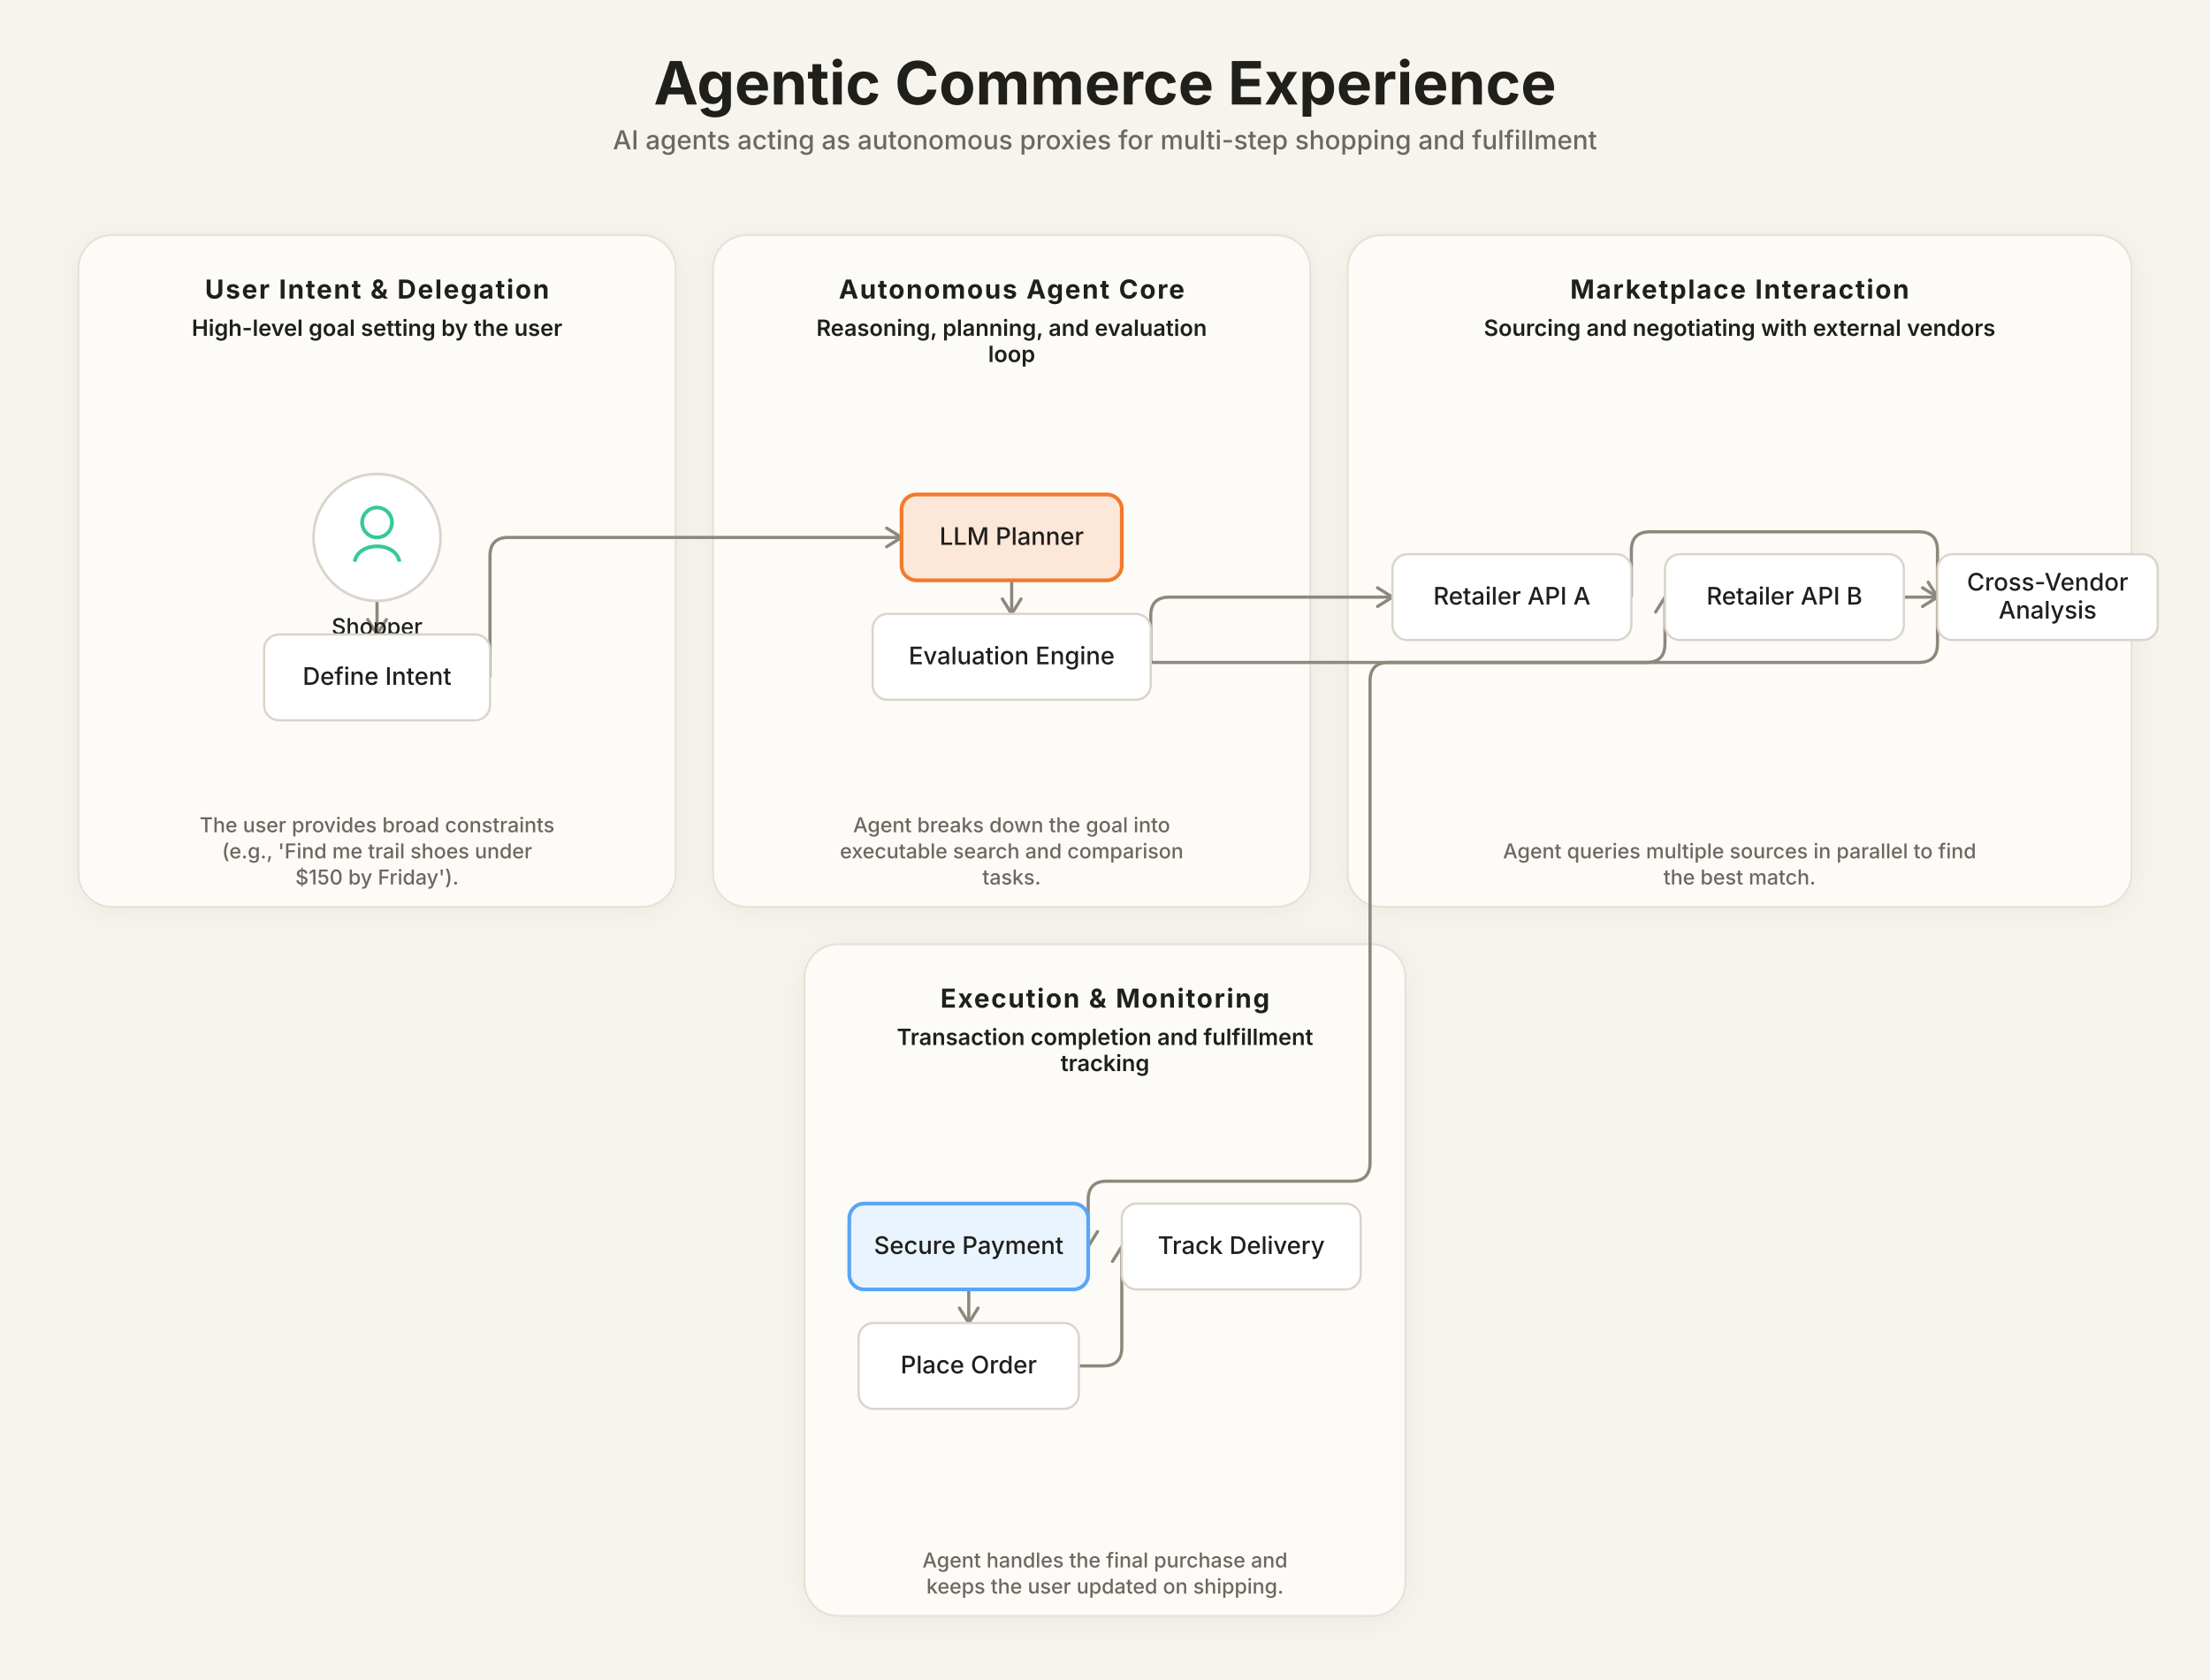
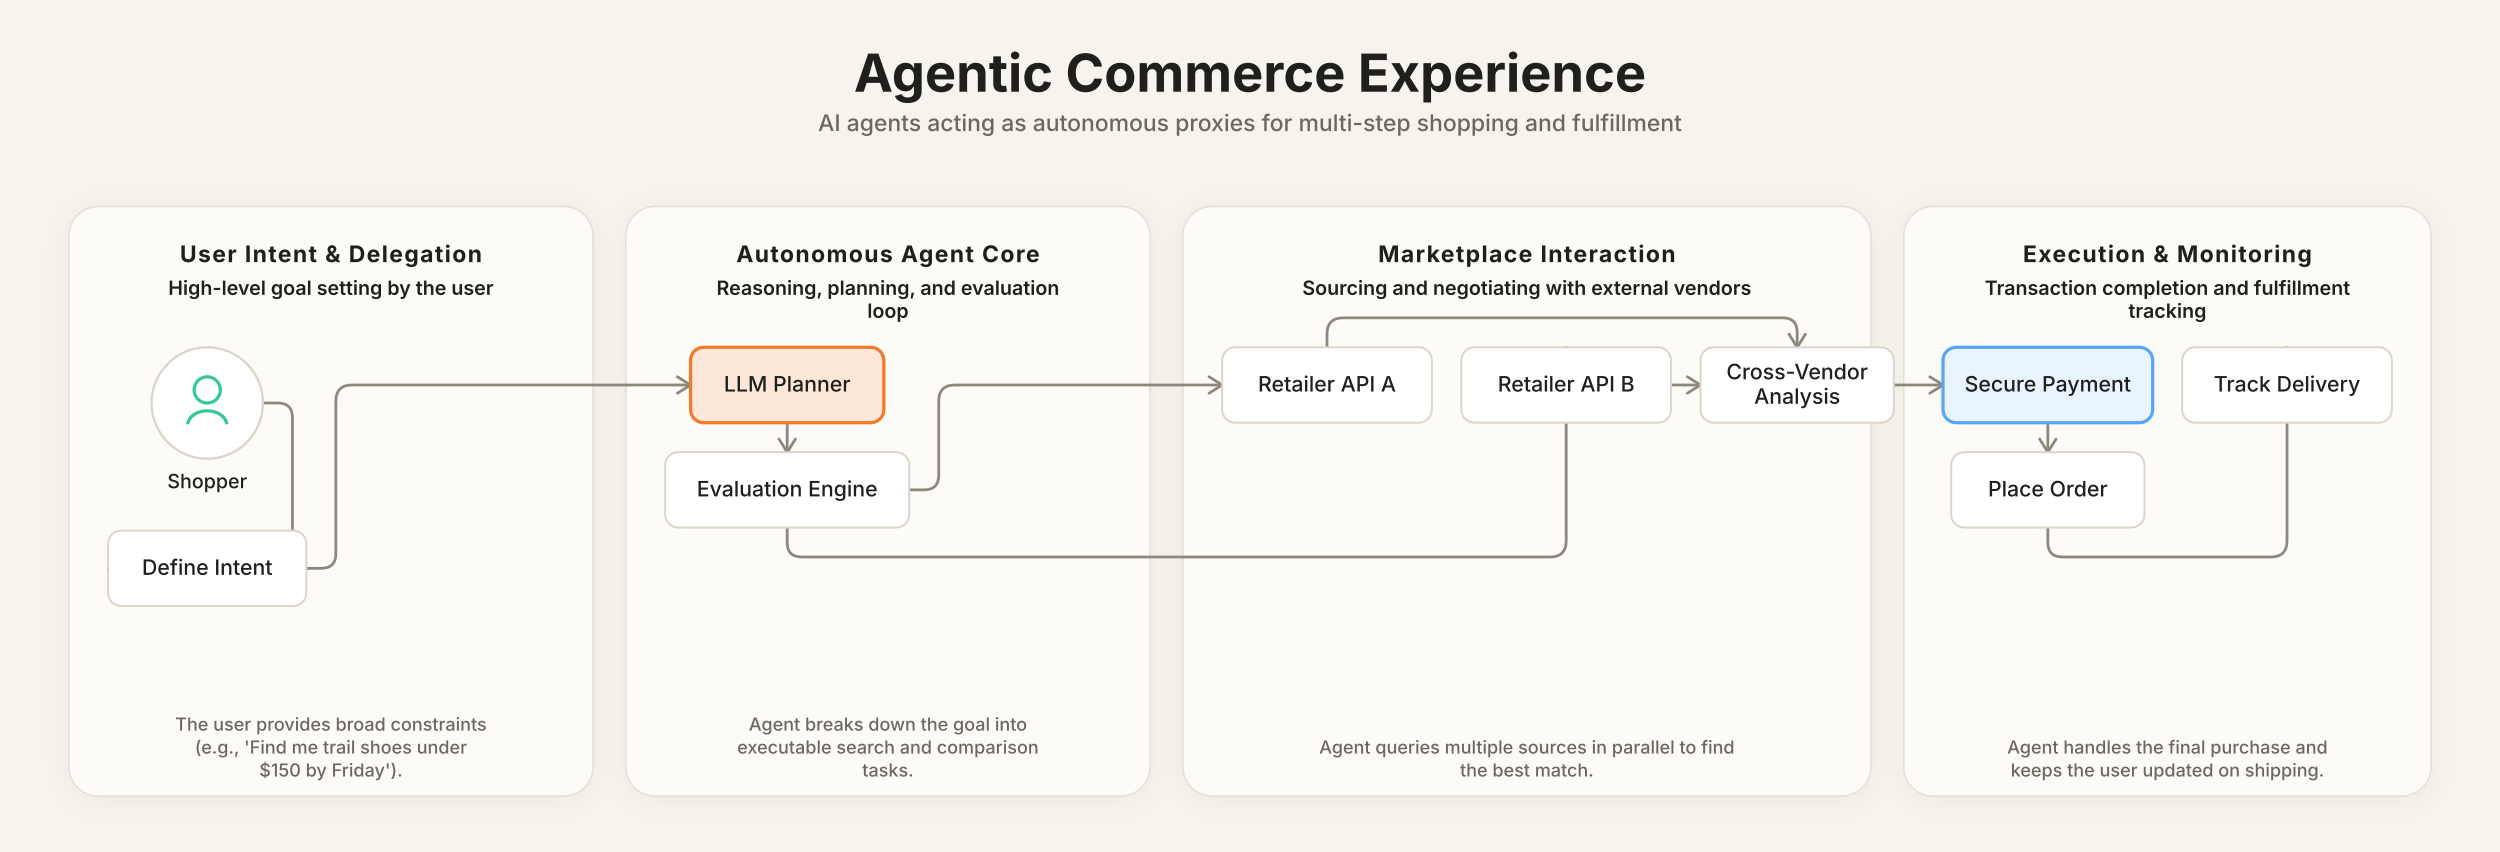
- <svg xmlns="http://www.w3.org/2000/svg" width="1184" height="900" viewBox="0 0 1184 900" role="img" aria-label="Agentic Commerce Experience">
+ <svg xmlns="http://www.w3.org/2000/svg" width="1526" height="520" viewBox="0 0 1526 520" role="img" aria-label="Agentic Commerce Experience">
  <defs>
    <filter id="panelShadow" x="-10%" y="-10%" width="120%" height="140%">
      <feDropShadow dx="0" dy="2" stdDeviation="8" flood-color="rgba(0,0,0,0.05)" />
    </filter>
    <marker id="arrow" viewBox="0 0 11 12" markerWidth="11" markerHeight="12" refX="9.5" refY="6" orient="auto" markerUnits="userSpaceOnUse" overflow="visible">
      <path d="M 1.5 1.0 L 9.5 6 L 1.5 11.0" fill="none" stroke="#8E877C" stroke-width="1.7" stroke-linecap="round" stroke-linejoin="round" />
    </marker>
  </defs>
-   <rect width="1184" height="900" fill="#F7F4EE" />
-   <text x="592.0" y="56" text-anchor="middle" font-family="Inter, ui-sans-serif, system-ui, sans-serif" font-size="32" font-weight="700" fill="#1F1F1C">Agentic Commerce Experience</text>
-   <text x="592.0" y="80" text-anchor="middle" font-family="Inter, ui-sans-serif, system-ui, sans-serif" font-size="14" font-weight="500" fill="#6D685F">AI agents acting as autonomous proxies for multi-step shopping and fulfillment</text>
+   <rect width="1526" height="520" fill="#F7F4EE" />
+   <text x="763.0" y="56" text-anchor="middle" font-family="Inter, ui-sans-serif, system-ui, sans-serif" font-size="32" font-weight="700" fill="#1F1F1C">Agentic Commerce Experience</text>
+   <text x="763.0" y="80" text-anchor="middle" font-family="Inter, ui-sans-serif, system-ui, sans-serif" font-size="14" font-weight="500" fill="#6D685F">AI agents acting as autonomous proxies for multi-step shopping and fulfillment</text>
  <rect x="42.0" y="126.0" width="320.0" height="360.0" rx="18" fill="#FCFBF8" stroke="#E6E0D5" filter="url(#panelShadow)" />
  <text x="202.0" y="160.0" text-anchor="middle" font-family="Inter, ui-sans-serif, system-ui, sans-serif" font-size="14" font-weight="700" letter-spacing="0.06em" fill="#1F1F1C">User Intent &amp; Delegation</text>
  <text x="202.0" y="180.0" text-anchor="middle" font-family="Inter, ui-sans-serif, system-ui, sans-serif" font-size="12" font-weight="600" fill="#1F1F1C">High-level goal setting by the user</text>
  <text x="202.0" y="446.0" text-anchor="middle" font-family="Inter, ui-sans-serif, system-ui, sans-serif" font-size="11" font-weight="500" fill="#6D685F">The user provides broad constraints</text>
  <text x="202.0" y="460.0" text-anchor="middle" font-family="Inter, ui-sans-serif, system-ui, sans-serif" font-size="11" font-weight="500" fill="#6D685F">(e.g., 'Find me trail shoes under</text>
  <text x="202.0" y="474.0" text-anchor="middle" font-family="Inter, ui-sans-serif, system-ui, sans-serif" font-size="11" font-weight="500" fill="#6D685F">$150 by Friday').</text>
  <rect x="382.0" y="126.0" width="320.0" height="360.0" rx="18" fill="#FCFBF8" stroke="#E6E0D5" filter="url(#panelShadow)" />
  <text x="542.0" y="160.0" text-anchor="middle" font-family="Inter, ui-sans-serif, system-ui, sans-serif" font-size="14" font-weight="700" letter-spacing="0.06em" fill="#1F1F1C">Autonomous Agent Core</text>
  <text x="542.0" y="180.0" text-anchor="middle" font-family="Inter, ui-sans-serif, system-ui, sans-serif" font-size="12" font-weight="600" fill="#1F1F1C">Reasoning, planning, and evaluation</text>
  <text x="542.0" y="194.0" text-anchor="middle" font-family="Inter, ui-sans-serif, system-ui, sans-serif" font-size="12" font-weight="600" fill="#1F1F1C">loop</text>
  <text x="542.0" y="446.0" text-anchor="middle" font-family="Inter, ui-sans-serif, system-ui, sans-serif" font-size="11" font-weight="500" fill="#6D685F">Agent breaks down the goal into</text>
  <text x="542.0" y="460.0" text-anchor="middle" font-family="Inter, ui-sans-serif, system-ui, sans-serif" font-size="11" font-weight="500" fill="#6D685F">executable search and comparison</text>
  <text x="542.0" y="474.0" text-anchor="middle" font-family="Inter, ui-sans-serif, system-ui, sans-serif" font-size="11" font-weight="500" fill="#6D685F">tasks.</text>
  <rect x="722.0" y="126.0" width="420.0" height="360.0" rx="18" fill="#FCFBF8" stroke="#E6E0D5" filter="url(#panelShadow)" />
  <text x="932.0" y="160.0" text-anchor="middle" font-family="Inter, ui-sans-serif, system-ui, sans-serif" font-size="14" font-weight="700" letter-spacing="0.06em" fill="#1F1F1C">Marketplace Interaction</text>
  <text x="932.0" y="180.0" text-anchor="middle" font-family="Inter, ui-sans-serif, system-ui, sans-serif" font-size="12" font-weight="600" fill="#1F1F1C">Sourcing and negotiating with external vendors</text>
  <text x="932.0" y="460.0" text-anchor="middle" font-family="Inter, ui-sans-serif, system-ui, sans-serif" font-size="11" font-weight="500" fill="#6D685F">Agent queries multiple sources in parallel to find</text>
  <text x="932.0" y="474.0" text-anchor="middle" font-family="Inter, ui-sans-serif, system-ui, sans-serif" font-size="11" font-weight="500" fill="#6D685F">the best match.</text>
-   <rect x="431.0" y="506.0" width="322.0" height="360.0" rx="18" fill="#FCFBF8" stroke="#E6E0D5" filter="url(#panelShadow)" />
-   <text x="592.0" y="540.0" text-anchor="middle" font-family="Inter, ui-sans-serif, system-ui, sans-serif" font-size="14" font-weight="700" letter-spacing="0.06em" fill="#1F1F1C">Execution &amp; Monitoring</text>
-   <text x="592.0" y="560.0" text-anchor="middle" font-family="Inter, ui-sans-serif, system-ui, sans-serif" font-size="12" font-weight="600" fill="#1F1F1C">Transaction completion and fulfillment</text>
-   <text x="592.0" y="574.0" text-anchor="middle" font-family="Inter, ui-sans-serif, system-ui, sans-serif" font-size="12" font-weight="600" fill="#1F1F1C">tracking</text>
-   <text x="592.0" y="840.0" text-anchor="middle" font-family="Inter, ui-sans-serif, system-ui, sans-serif" font-size="11" font-weight="500" fill="#6D685F">Agent handles the final purchase and</text>
-   <text x="592.0" y="854.0" text-anchor="middle" font-family="Inter, ui-sans-serif, system-ui, sans-serif" font-size="11" font-weight="500" fill="#6D685F">keeps the user updated on shipping.</text>
-   <path d="M 202.0 322.0 L 202.0 340.0" fill="none" stroke="#8E877C" stroke-width="1.7" marker-end="url(#arrow)" />
-   <path d="M 262.5 363.0 L 262.5 298.0 Q 262.5 288.0 272.5 288.0 L 483.0 288.0" fill="none" stroke="#8E877C" stroke-width="1.7" marker-end="url(#arrow)" />
-   <path d="M 542.0 311.0 L 542.0 329.0" fill="none" stroke="#8E877C" stroke-width="1.7" marker-end="url(#arrow)" />
-   <path d="M 616.5 352.0 L 616.5 330.0 Q 616.5 320.0 626.5 320.0 L 746.0 320.0" fill="none" stroke="#8E877C" stroke-width="1.7" marker-end="url(#arrow)" />
-   <path d="M 616.5 352.0 L 616.5 353.5 Q 616.5 355.0 618.0 355.0 L 882.0 355.0 Q 892.0 355.0 892.0 345.0 L 892.0 320.0" fill="none" stroke="#8E877C" stroke-width="1.7" marker-end="url(#arrow)" />
-   <path d="M 874.0 320.0 L 874.0 295.0 Q 874.0 285.0 884.0 285.0 L 1028.0 285.0 Q 1038.0 285.0 1038.0 295.0 L 1038.0 320.0" fill="none" stroke="#8E877C" stroke-width="1.7" marker-end="url(#arrow)" />
-   <path d="M 1020.0 320.0 L 1038.0 320.0" fill="none" stroke="#8E877C" stroke-width="1.7" marker-end="url(#arrow)" />
-   <path d="M 1038.0 320.0 L 1038.0 345.0 Q 1038.0 355.0 1028.0 355.0 L 744.0 355.0 Q 734.0 355.0 734.0 365.0 L 734.0 623.0 Q 734.0 633.0 724.0 633.0 L 593.0 633.0 Q 583.0 633.0 583.0 643.0 L 583.0 668.0" fill="none" stroke="#8E877C" stroke-width="1.7" marker-end="url(#arrow)" />
-   <path d="M 519.0 691.0 L 519.0 709.0" fill="none" stroke="#8E877C" stroke-width="1.7" marker-end="url(#arrow)" />
-   <path d="M 578.0 732.0 L 591.0 732.0 Q 601.0 732.0 601.0 722.0 L 601.0 668.0" fill="none" stroke="#8E877C" stroke-width="1.7" marker-end="url(#arrow)" />
-   <circle cx="202.0" cy="288.0" r="34.0" fill="#FFFFFF" stroke="#DAD4CA" stroke-width="1.4" />
-   <circle cx="202.0" cy="280.0" r="8" fill="none" stroke="#35C89B" stroke-width="2" />
-   <path d="M 190.0 301.0 C 192.0 290.0, 212.0 290.0, 214.0 301.0" fill="none" stroke="#35C89B" stroke-width="2" />
-   <text x="202.0" y="340.0" text-anchor="middle" font-family="Inter, ui-sans-serif, system-ui, sans-serif" font-size="12" font-weight="500" fill="#1F1F1C">Shopper</text>
-   <rect x="483.0" y="265.0" width="118.0" height="46.0" rx="8" fill="#FCE7D8" stroke="#F27A2B" stroke-width="2" />
-   <text x="542.0" y="292.0" text-anchor="middle" font-family="Inter, ui-sans-serif, system-ui, sans-serif" font-size="13" font-weight="500" fill="#1F1F1C">LLM Planner</text>
-   <rect x="746.0" y="297.0" width="128.0" height="46.0" rx="8" fill="#FFFFFF" stroke="#DAD4CA" stroke-width="1.2" />
-   <text x="810.0" y="324.0" text-anchor="middle" font-family="Inter, ui-sans-serif, system-ui, sans-serif" font-size="13" font-weight="500" fill="#1F1F1C">Retailer API A</text>
-   <rect x="892.0" y="297.0" width="128.0" height="46.0" rx="8" fill="#FFFFFF" stroke="#DAD4CA" stroke-width="1.2" />
-   <text x="956.0" y="324.0" text-anchor="middle" font-family="Inter, ui-sans-serif, system-ui, sans-serif" font-size="13" font-weight="500" fill="#1F1F1C">Retailer API B</text>
-   <rect x="1038.0" y="297.0" width="118.0" height="46.0" rx="8" fill="#FFFFFF" stroke="#DAD4CA" stroke-width="1.2" />
-   <text x="1097.0" y="316.5" text-anchor="middle" font-family="Inter, ui-sans-serif, system-ui, sans-serif" font-size="13" font-weight="500" fill="#1F1F1C">Cross-Vendor</text>
-   <text x="1097.0" y="331.5" text-anchor="middle" font-family="Inter, ui-sans-serif, system-ui, sans-serif" font-size="13" font-weight="500" fill="#1F1F1C">Analysis</text>
-   <rect x="467.5" y="329.0" width="149.0" height="46.0" rx="8" fill="#FFFFFF" stroke="#DAD4CA" stroke-width="1.2" />
-   <text x="542.0" y="356.0" text-anchor="middle" font-family="Inter, ui-sans-serif, system-ui, sans-serif" font-size="13" font-weight="500" fill="#1F1F1C">Evaluation Engine</text>
-   <rect x="141.5" y="340.0" width="121.0" height="46.0" rx="8" fill="#FFFFFF" stroke="#DAD4CA" stroke-width="1.2" />
-   <text x="202.0" y="367.0" text-anchor="middle" font-family="Inter, ui-sans-serif, system-ui, sans-serif" font-size="13" font-weight="500" fill="#1F1F1C">Define Intent</text>
-   <rect x="455.0" y="645.0" width="128.0" height="46.0" rx="8" fill="#EAF4FF" stroke="#58A6F4" stroke-width="2" />
-   <text x="519.0" y="672.0" text-anchor="middle" font-family="Inter, ui-sans-serif, system-ui, sans-serif" font-size="13" font-weight="500" fill="#1F1F1C">Secure Payment</text>
-   <rect x="601.0" y="645.0" width="128.0" height="46.0" rx="8" fill="#FFFFFF" stroke="#DAD4CA" stroke-width="1.2" />
-   <text x="665.0" y="672.0" text-anchor="middle" font-family="Inter, ui-sans-serif, system-ui, sans-serif" font-size="13" font-weight="500" fill="#1F1F1C">Track Delivery</text>
-   <rect x="460.0" y="709.0" width="118.0" height="46.0" rx="8" fill="#FFFFFF" stroke="#DAD4CA" stroke-width="1.2" />
-   <text x="519.0" y="736.0" text-anchor="middle" font-family="Inter, ui-sans-serif, system-ui, sans-serif" font-size="13" font-weight="500" fill="#1F1F1C">Place Order</text>
+   <rect x="1162.0" y="126.0" width="322.0" height="360.0" rx="18" fill="#FCFBF8" stroke="#E6E0D5" filter="url(#panelShadow)" />
+   <text x="1323.0" y="160.0" text-anchor="middle" font-family="Inter, ui-sans-serif, system-ui, sans-serif" font-size="14" font-weight="700" letter-spacing="0.06em" fill="#1F1F1C">Execution &amp; Monitoring</text>
+   <text x="1323.0" y="180.0" text-anchor="middle" font-family="Inter, ui-sans-serif, system-ui, sans-serif" font-size="12" font-weight="600" fill="#1F1F1C">Transaction completion and fulfillment</text>
+   <text x="1323.0" y="194.0" text-anchor="middle" font-family="Inter, ui-sans-serif, system-ui, sans-serif" font-size="12" font-weight="600" fill="#1F1F1C">tracking</text>
+   <text x="1323.0" y="460.0" text-anchor="middle" font-family="Inter, ui-sans-serif, system-ui, sans-serif" font-size="11" font-weight="500" fill="#6D685F">Agent handles the final purchase and</text>
+   <text x="1323.0" y="474.0" text-anchor="middle" font-family="Inter, ui-sans-serif, system-ui, sans-serif" font-size="11" font-weight="500" fill="#6D685F">keeps the user updated on shipping.</text>
+   <path d="M 160.5 246.0 L 169.5 246.0 Q 178.5 246.0 178.5 255.0 L 178.5 336.9 Q 178.5 346.9 168.5 346.9 L 66.0 346.9" fill="none" stroke="#8E877C" stroke-width="1.7" marker-end="url(#arrow)" />
+   <path d="M 187.0 346.9 L 196.0 346.9 Q 205.0 346.9 205.0 337.9 L 205.0 245.0 Q 205.0 235.0 215.0 235.0 L 421.5 235.0" fill="none" stroke="#8E877C" stroke-width="1.7" marker-end="url(#arrow)" />
+   <path d="M 480.5 258.0 L 480.5 276.0" fill="none" stroke="#8E877C" stroke-width="1.7" marker-end="url(#arrow)" />
+   <path d="M 555.0 299.0 L 564.0 299.0 Q 573.0 299.0 573.0 290.0 L 573.0 245.0 Q 573.0 235.0 583.0 235.0 L 746.0 235.0" fill="none" stroke="#8E877C" stroke-width="1.7" marker-end="url(#arrow)" />
+   <path d="M 480.5 322.0 L 480.5 331.0 Q 480.5 340.0 489.5 340.0 L 946.0 340.0 Q 956.0 340.0 956.0 330.0 L 956.0 212.0" fill="none" stroke="#8E877C" stroke-width="1.7" marker-end="url(#arrow)" />
+   <path d="M 810.0 258.0 L 810.0 204.0 Q 810.0 194.0 820.0 194.0 L 1088.0 194.0 Q 1097.0 194.0 1097.0 203.0 L 1097.0 212.0" fill="none" stroke="#8E877C" stroke-width="1.7" marker-end="url(#arrow)" />
+   <path d="M 1020.0 235.0 L 1038.0 235.0" fill="none" stroke="#8E877C" stroke-width="1.7" marker-end="url(#arrow)" />
+   <path d="M 1156.0 235.0 L 1186.0 235.0" fill="none" stroke="#8E877C" stroke-width="1.7" marker-end="url(#arrow)" />
+   <path d="M 1250.0 258.0 L 1250.0 276.0" fill="none" stroke="#8E877C" stroke-width="1.7" marker-end="url(#arrow)" />
+   <path d="M 1250.0 322.0 L 1250.0 331.0 Q 1250.0 340.0 1259.0 340.0 L 1386.0 340.0 Q 1396.0 340.0 1396.0 330.0 L 1396.0 212.0" fill="none" stroke="#8E877C" stroke-width="1.7" marker-end="url(#arrow)" />
+   <circle cx="126.5" cy="246.0" r="34.0" fill="#FFFFFF" stroke="#DAD4CA" stroke-width="1.4" />
+   <circle cx="126.5" cy="238.0" r="8" fill="none" stroke="#35C89B" stroke-width="2" />
+   <path d="M 114.5 259.0 C 116.5 248.0, 136.5 248.0, 138.5 259.0" fill="none" stroke="#35C89B" stroke-width="2" />
+   <text x="126.5" y="298.0" text-anchor="middle" font-family="Inter, ui-sans-serif, system-ui, sans-serif" font-size="12" font-weight="500" fill="#1F1F1C">Shopper</text>
+   <rect x="421.5" y="212.0" width="118.0" height="46.0" rx="8" fill="#FCE7D8" stroke="#F27A2B" stroke-width="2" />
+   <text x="480.5" y="239.0" text-anchor="middle" font-family="Inter, ui-sans-serif, system-ui, sans-serif" font-size="13" font-weight="500" fill="#1F1F1C">LLM Planner</text>
+   <rect x="746.0" y="212.0" width="128.0" height="46.0" rx="8" fill="#FFFFFF" stroke="#DAD4CA" stroke-width="1.2" />
+   <text x="810.0" y="239.0" text-anchor="middle" font-family="Inter, ui-sans-serif, system-ui, sans-serif" font-size="13" font-weight="500" fill="#1F1F1C">Retailer API A</text>
+   <rect x="892.0" y="212.0" width="128.0" height="46.0" rx="8" fill="#FFFFFF" stroke="#DAD4CA" stroke-width="1.2" />
+   <text x="956.0" y="239.0" text-anchor="middle" font-family="Inter, ui-sans-serif, system-ui, sans-serif" font-size="13" font-weight="500" fill="#1F1F1C">Retailer API B</text>
+   <rect x="1038.0" y="212.0" width="118.0" height="46.0" rx="8" fill="#FFFFFF" stroke="#DAD4CA" stroke-width="1.2" />
+   <text x="1097.0" y="231.5" text-anchor="middle" font-family="Inter, ui-sans-serif, system-ui, sans-serif" font-size="13" font-weight="500" fill="#1F1F1C">Cross-Vendor</text>
+   <text x="1097.0" y="246.5" text-anchor="middle" font-family="Inter, ui-sans-serif, system-ui, sans-serif" font-size="13" font-weight="500" fill="#1F1F1C">Analysis</text>
+   <rect x="1186.0" y="212.0" width="128.0" height="46.0" rx="8" fill="#EAF4FF" stroke="#58A6F4" stroke-width="2" />
+   <text x="1250.0" y="239.0" text-anchor="middle" font-family="Inter, ui-sans-serif, system-ui, sans-serif" font-size="13" font-weight="500" fill="#1F1F1C">Secure Payment</text>
+   <rect x="1332.0" y="212.0" width="128.0" height="46.0" rx="8" fill="#FFFFFF" stroke="#DAD4CA" stroke-width="1.2" />
+   <text x="1396.0" y="239.0" text-anchor="middle" font-family="Inter, ui-sans-serif, system-ui, sans-serif" font-size="13" font-weight="500" fill="#1F1F1C">Track Delivery</text>
+   <rect x="406.0" y="276.0" width="149.0" height="46.0" rx="8" fill="#FFFFFF" stroke="#DAD4CA" stroke-width="1.2" />
+   <text x="480.5" y="303.0" text-anchor="middle" font-family="Inter, ui-sans-serif, system-ui, sans-serif" font-size="13" font-weight="500" fill="#1F1F1C">Evaluation Engine</text>
+   <rect x="1191.0" y="276.0" width="118.0" height="46.0" rx="8" fill="#FFFFFF" stroke="#DAD4CA" stroke-width="1.2" />
+   <text x="1250.0" y="303.0" text-anchor="middle" font-family="Inter, ui-sans-serif, system-ui, sans-serif" font-size="13" font-weight="500" fill="#1F1F1C">Place Order</text>
+   <rect x="66.0" y="323.9" width="121.0" height="46.0" rx="8" fill="#FFFFFF" stroke="#DAD4CA" stroke-width="1.2" />
+   <text x="126.5" y="350.9" text-anchor="middle" font-family="Inter, ui-sans-serif, system-ui, sans-serif" font-size="13" font-weight="500" fill="#1F1F1C">Define Intent</text>
</svg>
